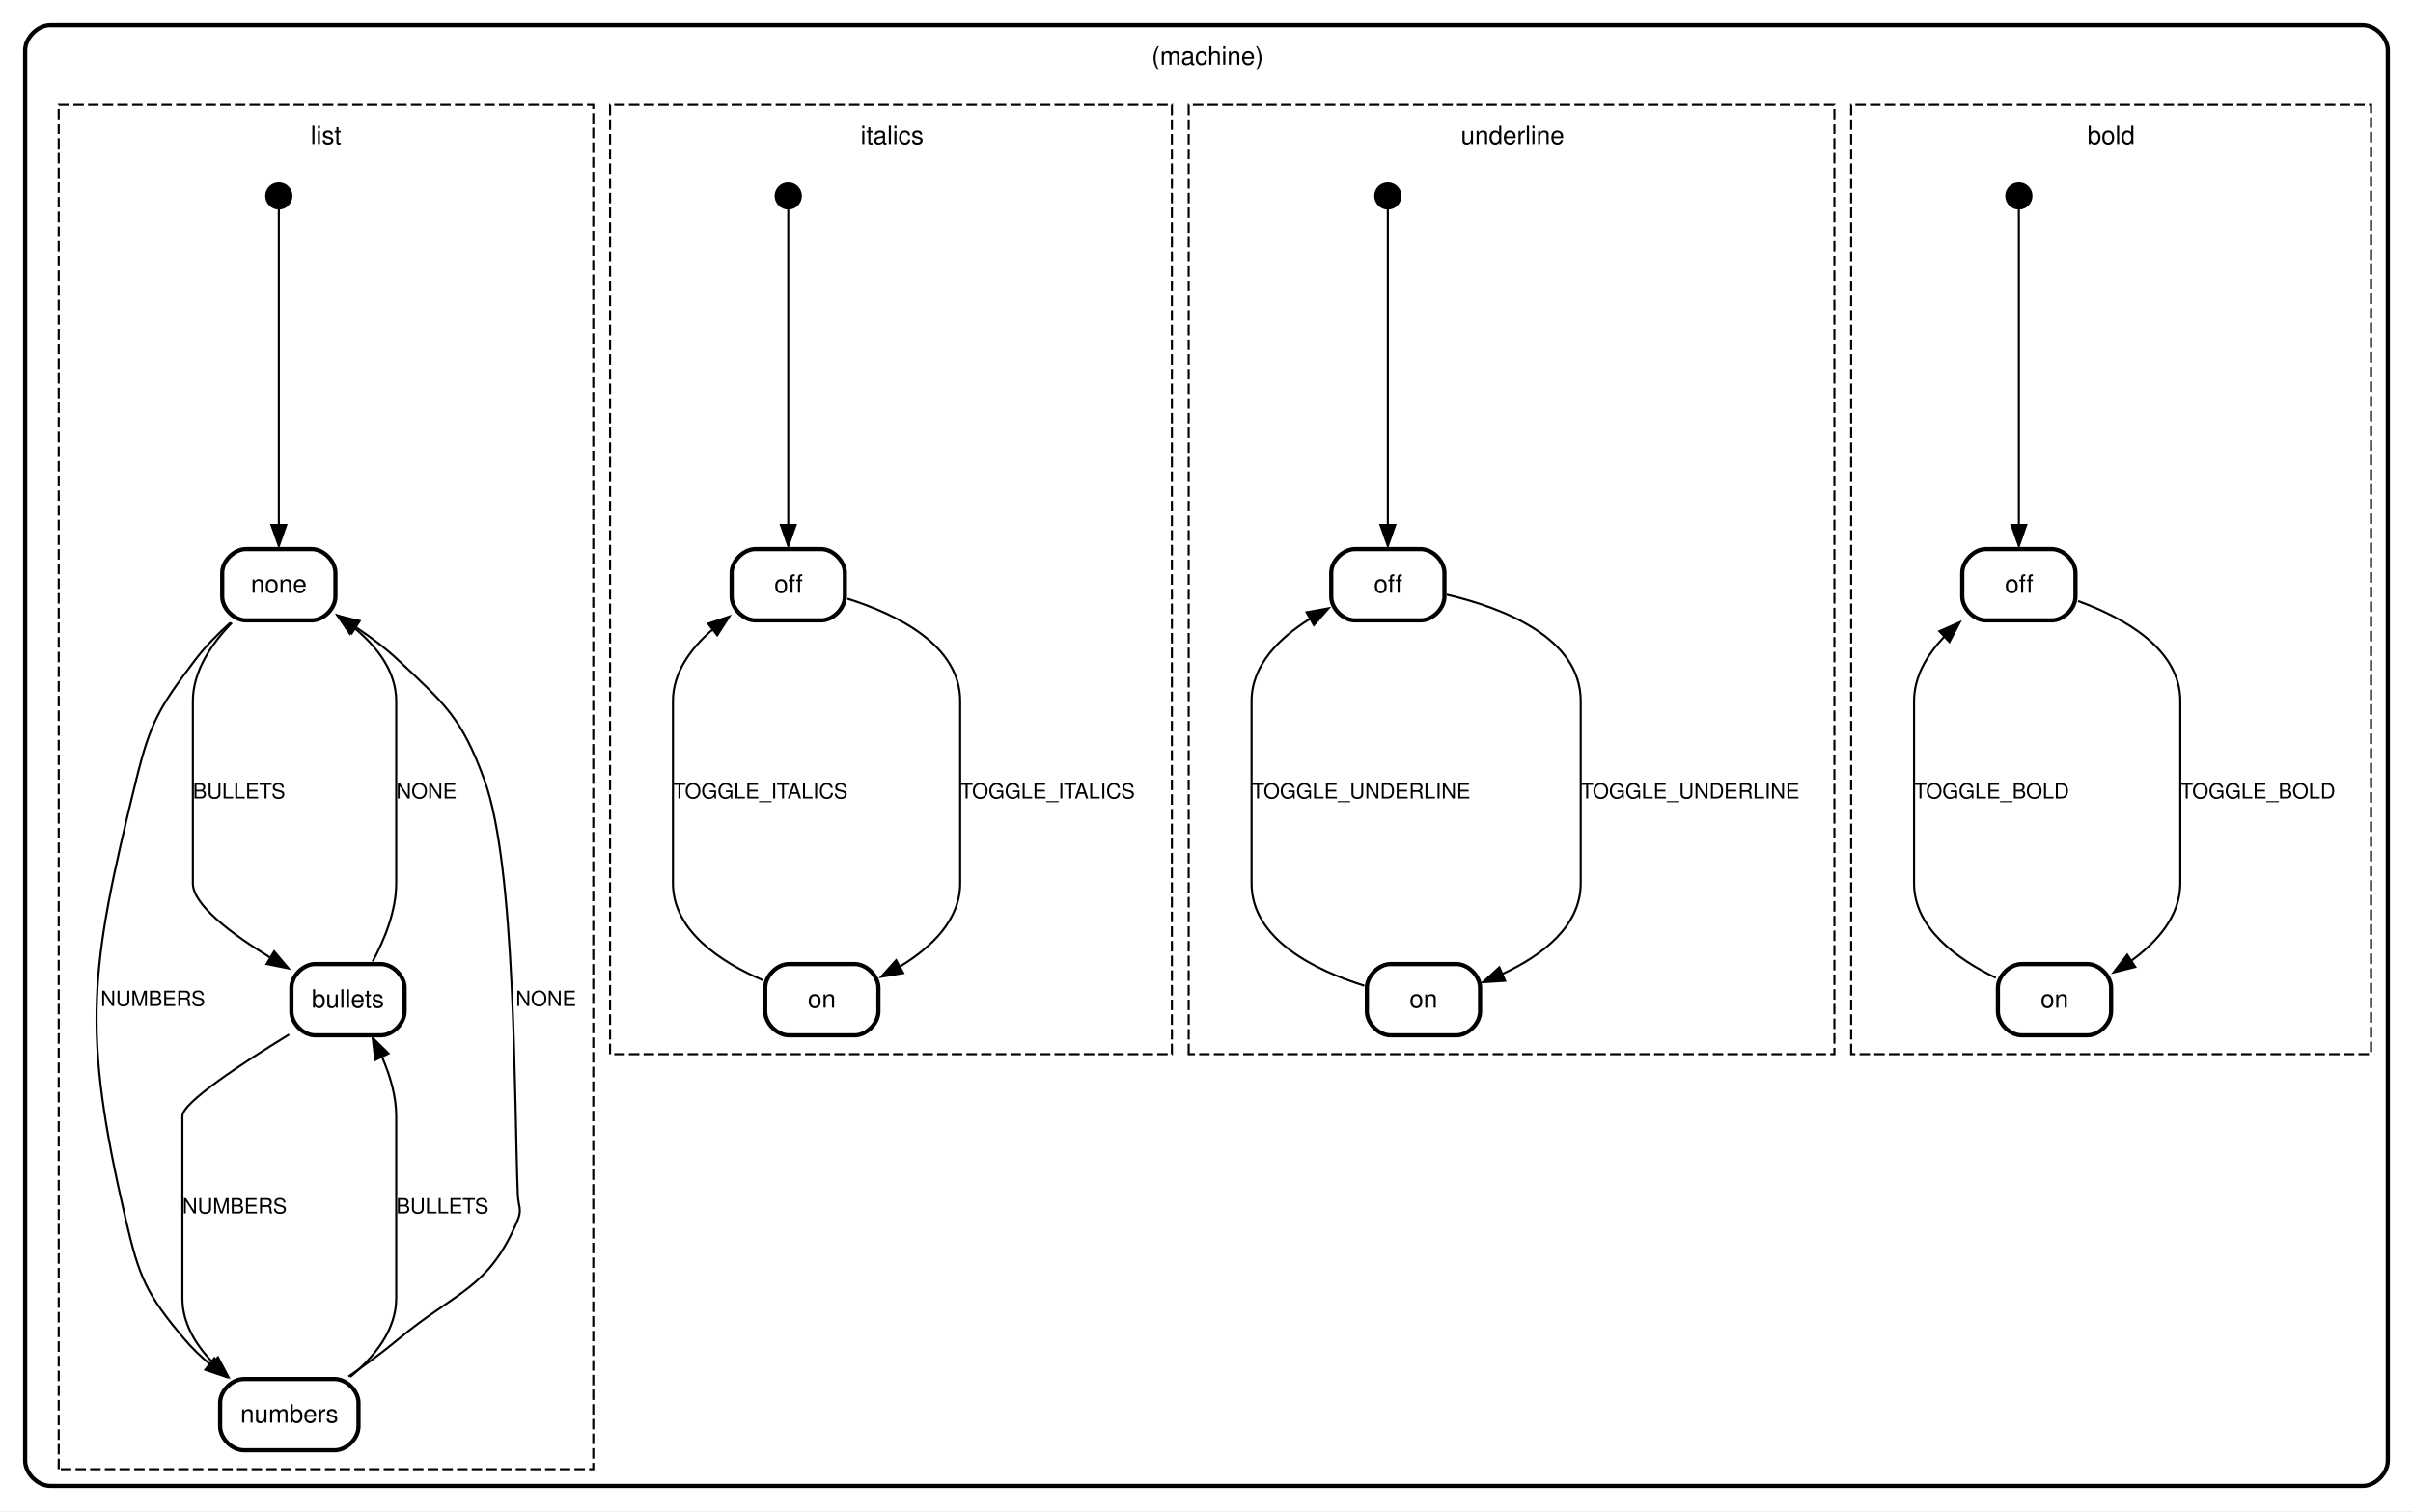
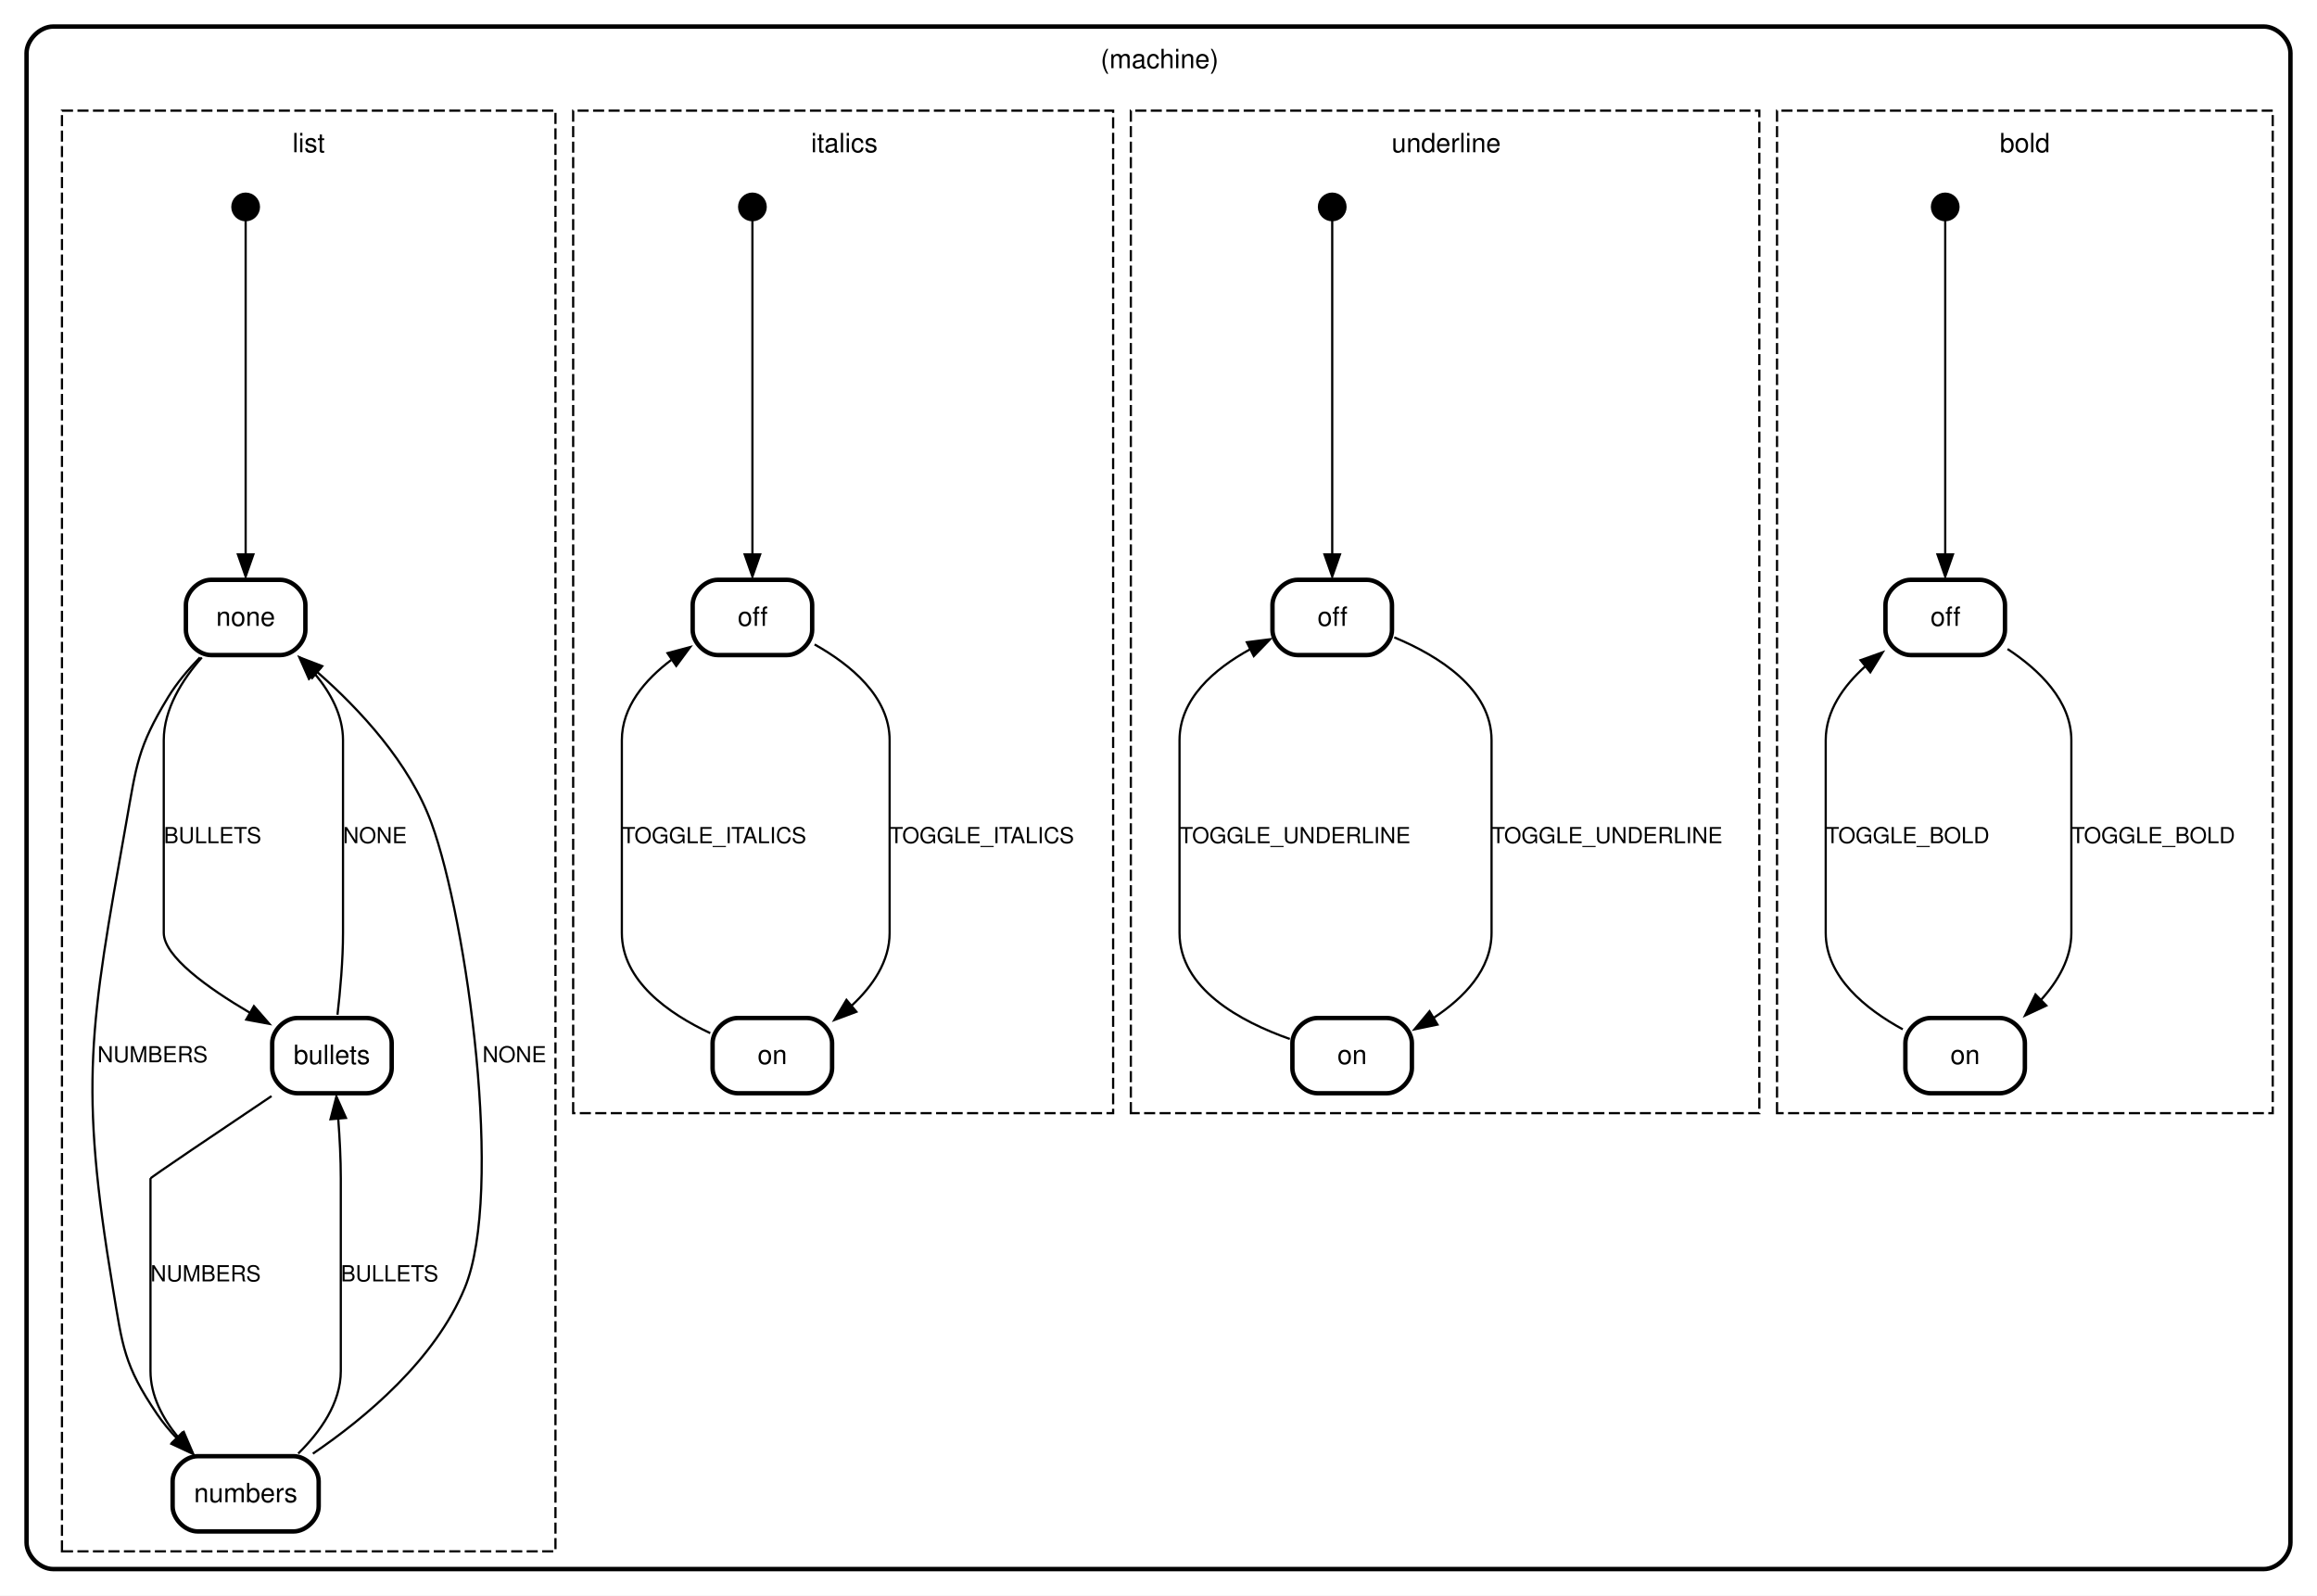
- <svg xmlns="http://www.w3.org/2000/svg" width="1151pt" height="721pt" viewBox="0.00 0.00 1151.00 721.00">
+ <svg xmlns="http://www.w3.org/2000/svg" width="1047pt" height="721pt" viewBox="0.00 0.00 1047.00 721.00">
  <g id="graph0" class="graph" transform="scale(1 1) rotate(0) translate(4 717)">
-     <polygon fill="#ffffff" stroke="transparent" points="-4,4 -4,-717 1147,-717 1147,4 -4,4" />
+     <polygon fill="#ffffff" stroke="transparent" points="-4,4 -4,-717 1043,-717 1043,4 -4,4" />
    <g id="clust1" class="cluster">
-       <path fill="none" stroke="#000000" stroke-width="2" d="M20,-8C20,-8 1123,-8 1123,-8 1129,-8 1135,-14 1135,-20 1135,-20 1135,-693 1135,-693 1135,-699 1129,-705 1123,-705 1123,-705 20,-705 20,-705 14,-705 8,-699 8,-693 8,-693 8,-20 8,-20 8,-14 14,-8 20,-8" />
-       <text text-anchor="start" x="545.335" y="-686.2" font-family="Helvetica,sans-Serif" font-size="12.00" fill="#000000">(machine)</text>
+       <path fill="none" stroke="#000000" stroke-width="2" d="M20,-8C20,-8 1019,-8 1019,-8 1025,-8 1031,-14 1031,-20 1031,-20 1031,-693 1031,-693 1031,-699 1025,-705 1019,-705 1019,-705 20,-705 20,-705 14,-705 8,-699 8,-693 8,-693 8,-20 8,-20 8,-14 14,-8 20,-8" />
+       <text text-anchor="start" x="493.335" y="-686.2" font-family="Helvetica,sans-Serif" font-size="12.00" fill="#000000">(machine)</text>
    </g>
    <g id="clust2" class="cluster">
-       <polygon fill="none" stroke="#000000" stroke-dasharray="5,2" points="879,-214 879,-667 1127,-667 1127,-214 879,-214" />
-       <text text-anchor="start" x="991.662" y="-648.2" font-family="Helvetica,sans-Serif" font-size="12.00" fill="#000000">bold</text>
+       <polygon fill="none" stroke="#000000" stroke-dasharray="5,2" points="799,-214 799,-667 1023,-667 1023,-214 799,-214" />
+       <text text-anchor="start" x="899.662" y="-648.2" font-family="Helvetica,sans-Serif" font-size="12.00" fill="#000000">bold</text>
    </g>
    <g id="clust3" class="cluster">
-       <polygon fill="none" stroke="#000000" stroke-dasharray="5,2" points="563,-214 563,-667 871,-667 871,-214 563,-214" />
-       <text text-anchor="start" x="692.827" y="-648.2" font-family="Helvetica,sans-Serif" font-size="12.00" fill="#000000">underline</text>
+       <polygon fill="none" stroke="#000000" stroke-dasharray="5,2" points="507,-214 507,-667 791,-667 791,-214 507,-214" />
+       <text text-anchor="start" x="624.827" y="-648.2" font-family="Helvetica,sans-Serif" font-size="12.00" fill="#000000">underline</text>
    </g>
    <g id="clust4" class="cluster">
-       <polygon fill="none" stroke="#000000" stroke-dasharray="5,2" points="287,-214 287,-667 555,-667 555,-214 287,-214" />
-       <text text-anchor="start" x="406.503" y="-648.2" font-family="Helvetica,sans-Serif" font-size="12.00" fill="#000000">italics</text>
+       <polygon fill="none" stroke="#000000" stroke-dasharray="5,2" points="255,-214 255,-667 499,-667 499,-214 255,-214" />
+       <text text-anchor="start" x="362.503" y="-648.2" font-family="Helvetica,sans-Serif" font-size="12.00" fill="#000000">italics</text>
    </g>
    <g id="clust5" class="cluster">
-       <polygon fill="none" stroke="#000000" stroke-dasharray="5,2" points="24,-16 24,-667 279,-667 279,-16 24,-16" />
-       <text text-anchor="start" x="144.17" y="-648.2" font-family="Helvetica,sans-Serif" font-size="12.00" fill="#000000">list</text>
+       <polygon fill="none" stroke="#000000" stroke-dasharray="5,2" points="24,-16 24,-667 247,-667 247,-16 24,-16" />
+       <text text-anchor="start" x="128.17" y="-648.2" font-family="Helvetica,sans-Serif" font-size="12.00" fill="#000000">list</text>
    </g>
    <g id="node3" class="node">
-       <ellipse fill="#000000" stroke="#000000" stroke-width="2" cx="959" cy="-623.5" rx="5.5" ry="5.5" />
+       <ellipse fill="#000000" stroke="#000000" stroke-width="2" cx="875" cy="-623.5" rx="5.5" ry="5.5" />
    </g>
    <g id="node5" class="node">
-       <polygon fill="#ffffff" stroke="transparent" stroke-width="2" points="987,-456 931,-456 931,-420 987,-420 987,-456" />
-       <text text-anchor="start" x="952.33" y="-434.2" font-family="Helvetica,sans-Serif" font-size="12.00" fill="#000000">off</text>
-       <path fill="none" stroke="#000000" stroke-width="2" d="M943.333,-421C943.333,-421 974.667,-421 974.667,-421 980.333,-421 986,-426.667 986,-432.333 986,-432.333 986,-443.667 986,-443.667 986,-449.333 980.333,-455 974.667,-455 974.667,-455 943.333,-455 943.333,-455 937.667,-455 932,-449.333 932,-443.667 932,-443.667 932,-432.333 932,-432.333 932,-426.667 937.667,-421 943.333,-421" />
+       <polygon fill="#ffffff" stroke="transparent" stroke-width="2" points="903,-456 847,-456 847,-420 903,-420 903,-456" />
+       <text text-anchor="start" x="868.33" y="-434.2" font-family="Helvetica,sans-Serif" font-size="12.00" fill="#000000">off</text>
+       <path fill="none" stroke="#000000" stroke-width="2" d="M859.333,-421C859.333,-421 890.667,-421 890.667,-421 896.333,-421 902,-426.667 902,-432.333 902,-432.333 902,-443.667 902,-443.667 902,-449.333 896.333,-455 890.667,-455 890.667,-455 859.333,-455 859.333,-455 853.667,-455 848,-449.333 848,-443.667 848,-443.667 848,-432.333 848,-432.333 848,-426.667 853.667,-421 859.333,-421" />
    </g>
    <g id="edge1" class="edge">
-       <path fill="none" stroke="#000000" d="M959,-617.934C959,-609.737 959,-593.938 959,-580.5 959,-580.5 959,-580.5 959,-493.5 959,-484.732 959,-475.184 959,-466.52" />
-       <polygon fill="#000000" stroke="#000000" points="962.5,-466.5 959,-456.5 955.5,-466.5 962.5,-466.5" />
-       <text text-anchor="middle" x="960.389" y="-534" font-family="Helvetica,sans-Serif" font-size="10.00" fill="#000000"> </text>
+       <path fill="none" stroke="#000000" d="M875,-617.934C875,-609.737 875,-593.938 875,-580.5 875,-580.5 875,-580.5 875,-493.5 875,-484.732 875,-475.184 875,-466.52" />
+       <polygon fill="#000000" stroke="#000000" points="878.5,-466.5 875,-456.5 871.5,-466.5 878.5,-466.5" />
+       <text text-anchor="middle" x="876.389" y="-534" font-family="Helvetica,sans-Serif" font-size="10.00" fill="#000000"> </text>
    </g>
    <g id="node4" class="node">
-       <polygon fill="#ffffff" stroke="transparent" stroke-width="2" points="1004,-258 948,-258 948,-222 1004,-222 1004,-258" />
-       <text text-anchor="start" x="969.329" y="-236.2" font-family="Helvetica,sans-Serif" font-size="12.00" fill="#000000">on</text>
-       <path fill="none" stroke="#000000" stroke-width="2" d="M960.333,-223C960.333,-223 991.667,-223 991.667,-223 997.333,-223 1003,-228.667 1003,-234.333 1003,-234.333 1003,-245.667 1003,-245.667 1003,-251.333 997.333,-257 991.667,-257 991.667,-257 960.333,-257 960.333,-257 954.667,-257 949,-251.333 949,-245.667 949,-245.667 949,-234.333 949,-234.333 949,-228.667 954.667,-223 960.333,-223" />
+       <polygon fill="#ffffff" stroke="transparent" stroke-width="2" points="912,-258 856,-258 856,-222 912,-222 912,-258" />
+       <text text-anchor="start" x="877.329" y="-236.2" font-family="Helvetica,sans-Serif" font-size="12.00" fill="#000000">on</text>
+       <path fill="none" stroke="#000000" stroke-width="2" d="M868.333,-223C868.333,-223 899.667,-223 899.667,-223 905.333,-223 911,-228.667 911,-234.333 911,-234.333 911,-245.667 911,-245.667 911,-251.333 905.333,-257 899.667,-257 899.667,-257 868.333,-257 868.333,-257 862.667,-257 857,-251.333 857,-245.667 857,-245.667 857,-234.333 857,-234.333 857,-228.667 862.667,-223 868.333,-223" />
    </g>
    <g id="edge2" class="edge">
-       <path fill="none" stroke="#000000" d="M947.974,-250.456C929.614,-259.322 909,-274.052 909,-295.5 909,-382.5 909,-382.5 909,-382.5 909,-394.236 915.248,-404.61 923.326,-413.118" />
-       <polygon fill="#000000" stroke="#000000" points="921.093,-415.822 930.785,-420.102 925.878,-410.712 921.093,-415.822" />
-       <text text-anchor="start" x="909" y="-336" font-family="Helvetica,sans-Serif" font-size="10.00" fill="#000000">TOGGLE_BOLD   </text>
+       <path fill="none" stroke="#000000" d="M855.817,-251.883C839.043,-261.04 821,-275.53 821,-295.5 821,-382.5 821,-382.5 821,-382.5 821,-395.784 829.045,-407.082 838.925,-415.948" />
+       <polygon fill="#000000" stroke="#000000" points="836.754,-418.693 846.735,-422.246 841.148,-413.244 836.754,-418.693" />
+       <text text-anchor="start" x="821" y="-336" font-family="Helvetica,sans-Serif" font-size="10.00" fill="#000000">TOGGLE_BOLD   </text>
    </g>
    <g id="edge3" class="edge">
-       <path fill="none" stroke="#000000" d="M987.235,-430.207C1009.211,-422.221 1036,-407.383 1036,-382.5 1036,-382.5 1036,-382.5 1036,-295.5 1036,-280.019 1025.102,-267.653 1012.596,-258.558" />
-       <polygon fill="#000000" stroke="#000000" points="1014.519,-255.634 1004.243,-253.055 1010.668,-261.479 1014.519,-255.634" />
-       <text text-anchor="start" x="1036" y="-336" font-family="Helvetica,sans-Serif" font-size="10.00" fill="#000000">TOGGLE_BOLD   </text>
+       <path fill="none" stroke="#000000" d="M903.166,-423.73C917.527,-414.271 932,-400.317 932,-382.5 932,-382.5 932,-382.5 932,-295.5 932,-283.972 926.002,-273.659 918.247,-265.143" />
+       <polygon fill="#000000" stroke="#000000" points="920.682,-262.628 911.086,-258.136 915.786,-267.631 920.682,-262.628" />
+       <text text-anchor="start" x="932" y="-336" font-family="Helvetica,sans-Serif" font-size="10.00" fill="#000000">TOGGLE_BOLD   </text>
    </g>
    <g id="node7" class="node">
-       <ellipse fill="#000000" stroke="#000000" stroke-width="2" cx="658" cy="-623.5" rx="5.5" ry="5.5" />
+       <ellipse fill="#000000" stroke="#000000" stroke-width="2" cx="598" cy="-623.5" rx="5.5" ry="5.5" />
    </g>
    <g id="node9" class="node">
-       <polygon fill="#ffffff" stroke="transparent" stroke-width="2" points="686,-456 630,-456 630,-420 686,-420 686,-456" />
-       <text text-anchor="start" x="651.33" y="-434.2" font-family="Helvetica,sans-Serif" font-size="12.00" fill="#000000">off</text>
-       <path fill="none" stroke="#000000" stroke-width="2" d="M642.333,-421C642.333,-421 673.667,-421 673.667,-421 679.333,-421 685,-426.667 685,-432.333 685,-432.333 685,-443.667 685,-443.667 685,-449.333 679.333,-455 673.667,-455 673.667,-455 642.333,-455 642.333,-455 636.667,-455 631,-449.333 631,-443.667 631,-443.667 631,-432.333 631,-432.333 631,-426.667 636.667,-421 642.333,-421" />
+       <polygon fill="#ffffff" stroke="transparent" stroke-width="2" points="626,-456 570,-456 570,-420 626,-420 626,-456" />
+       <text text-anchor="start" x="591.33" y="-434.2" font-family="Helvetica,sans-Serif" font-size="12.00" fill="#000000">off</text>
+       <path fill="none" stroke="#000000" stroke-width="2" d="M582.333,-421C582.333,-421 613.667,-421 613.667,-421 619.333,-421 625,-426.667 625,-432.333 625,-432.333 625,-443.667 625,-443.667 625,-449.333 619.333,-455 613.667,-455 613.667,-455 582.333,-455 582.333,-455 576.667,-455 571,-449.333 571,-443.667 571,-443.667 571,-432.333 571,-432.333 571,-426.667 576.667,-421 582.333,-421" />
    </g>
    <g id="edge4" class="edge">
-       <path fill="none" stroke="#000000" d="M658,-617.934C658,-609.737 658,-593.938 658,-580.5 658,-580.5 658,-580.5 658,-493.5 658,-484.732 658,-475.184 658,-466.52" />
-       <polygon fill="#000000" stroke="#000000" points="661.5,-466.5 658,-456.5 654.5,-466.5 661.5,-466.5" />
-       <text text-anchor="middle" x="659.389" y="-534" font-family="Helvetica,sans-Serif" font-size="10.00" fill="#000000"> </text>
+       <path fill="none" stroke="#000000" d="M598,-617.934C598,-609.737 598,-593.938 598,-580.5 598,-580.5 598,-580.5 598,-493.5 598,-484.732 598,-475.184 598,-466.52" />
+       <polygon fill="#000000" stroke="#000000" points="601.5,-466.5 598,-456.5 594.5,-466.5 601.5,-466.5" />
+       <text text-anchor="middle" x="599.389" y="-534" font-family="Helvetica,sans-Serif" font-size="10.00" fill="#000000"> </text>
    </g>
    <g id="node8" class="node">
-       <polygon fill="#ffffff" stroke="transparent" stroke-width="2" points="703,-258 647,-258 647,-222 703,-222 703,-258" />
-       <text text-anchor="start" x="668.329" y="-236.2" font-family="Helvetica,sans-Serif" font-size="12.00" fill="#000000">on</text>
-       <path fill="none" stroke="#000000" stroke-width="2" d="M659.333,-223C659.333,-223 690.667,-223 690.667,-223 696.333,-223 702,-228.667 702,-234.333 702,-234.333 702,-245.667 702,-245.667 702,-251.333 696.333,-257 690.667,-257 690.667,-257 659.333,-257 659.333,-257 653.667,-257 648,-251.333 648,-245.667 648,-245.667 648,-234.333 648,-234.333 648,-228.667 653.667,-223 659.333,-223" />
+       <polygon fill="#ffffff" stroke="transparent" stroke-width="2" points="635,-258 579,-258 579,-222 635,-222 635,-258" />
+       <text text-anchor="start" x="600.329" y="-236.2" font-family="Helvetica,sans-Serif" font-size="12.00" fill="#000000">on</text>
+       <path fill="none" stroke="#000000" stroke-width="2" d="M591.333,-223C591.333,-223 622.667,-223 622.667,-223 628.333,-223 634,-228.667 634,-234.333 634,-234.333 634,-245.667 634,-245.667 634,-251.333 628.333,-257 622.667,-257 622.667,-257 591.333,-257 591.333,-257 585.667,-257 580,-251.333 580,-245.667 580,-245.667 580,-234.333 580,-234.333 580,-228.667 585.667,-223 591.333,-223" />
    </g>
    <g id="edge5" class="edge">
-       <path fill="none" stroke="#000000" d="M646.78,-246.658C623.061,-254.13 593,-268.855 593,-295.5 593,-382.5 593,-382.5 593,-382.5 593,-399.581 606.142,-412.522 620.607,-421.593" />
-       <polygon fill="#000000" stroke="#000000" points="619.255,-424.85 629.679,-426.743 622.711,-418.762 619.255,-424.85" />
-       <text text-anchor="start" x="593" y="-336" font-family="Helvetica,sans-Serif" font-size="10.00" fill="#000000">TOGGLE_UNDERLINE   </text>
+       <path fill="none" stroke="#000000" d="M578.84,-247.529C556.498,-255.409 529,-270.238 529,-295.5 529,-382.5 529,-382.5 529,-382.5 529,-401.179 544.543,-414.629 560.874,-423.606" />
+       <polygon fill="#000000" stroke="#000000" points="559.426,-426.795 569.935,-428.138 562.557,-420.534 559.426,-426.795" />
+       <text text-anchor="start" x="529" y="-336" font-family="Helvetica,sans-Serif" font-size="10.00" fill="#000000">TOGGLE_UNDERLINE   </text>
    </g>
    <g id="edge6" class="edge">
-       <path fill="none" stroke="#000000" d="M686.103,-433.269C713.158,-426.917 750,-412.719 750,-382.5 750,-382.5 750,-382.5 750,-295.5 750,-274.853 731.407,-261.007 712.735,-252.309" />
-       <polygon fill="#000000" stroke="#000000" points="713.927,-249.013 703.354,-248.333 711.196,-255.458 713.927,-249.013" />
-       <text text-anchor="start" x="750" y="-336" font-family="Helvetica,sans-Serif" font-size="10.00" fill="#000000">TOGGLE_UNDERLINE   </text>
+       <path fill="none" stroke="#000000" d="M626.043,-429.001C646.26,-420.557 670,-405.7 670,-382.5 670,-382.5 670,-382.5 670,-295.5 670,-278.963 657.626,-266.183 643.847,-257.078" />
+       <polygon fill="#000000" stroke="#000000" points="645.559,-254.024 635.183,-251.883 641.96,-260.027 645.559,-254.024" />
+       <text text-anchor="start" x="670" y="-336" font-family="Helvetica,sans-Serif" font-size="10.00" fill="#000000">TOGGLE_UNDERLINE   </text>
    </g>
    <g id="node11" class="node">
-       <ellipse fill="#000000" stroke="#000000" stroke-width="2" cx="372" cy="-623.5" rx="5.5" ry="5.5" />
+       <ellipse fill="#000000" stroke="#000000" stroke-width="2" cx="336" cy="-623.5" rx="5.5" ry="5.5" />
    </g>
    <g id="node13" class="node">
-       <polygon fill="#ffffff" stroke="transparent" stroke-width="2" points="400,-456 344,-456 344,-420 400,-420 400,-456" />
-       <text text-anchor="start" x="365.33" y="-434.2" font-family="Helvetica,sans-Serif" font-size="12.00" fill="#000000">off</text>
-       <path fill="none" stroke="#000000" stroke-width="2" d="M356.333,-421C356.333,-421 387.667,-421 387.667,-421 393.333,-421 399,-426.667 399,-432.333 399,-432.333 399,-443.667 399,-443.667 399,-449.333 393.333,-455 387.667,-455 387.667,-455 356.333,-455 356.333,-455 350.667,-455 345,-449.333 345,-443.667 345,-443.667 345,-432.333 345,-432.333 345,-426.667 350.667,-421 356.333,-421" />
+       <polygon fill="#ffffff" stroke="transparent" stroke-width="2" points="364,-456 308,-456 308,-420 364,-420 364,-456" />
+       <text text-anchor="start" x="329.33" y="-434.2" font-family="Helvetica,sans-Serif" font-size="12.00" fill="#000000">off</text>
+       <path fill="none" stroke="#000000" stroke-width="2" d="M320.333,-421C320.333,-421 351.667,-421 351.667,-421 357.333,-421 363,-426.667 363,-432.333 363,-432.333 363,-443.667 363,-443.667 363,-449.333 357.333,-455 351.667,-455 351.667,-455 320.333,-455 320.333,-455 314.667,-455 309,-449.333 309,-443.667 309,-443.667 309,-432.333 309,-432.333 309,-426.667 314.667,-421 320.333,-421" />
    </g>
    <g id="edge7" class="edge">
-       <path fill="none" stroke="#000000" d="M372,-617.934C372,-609.737 372,-593.938 372,-580.5 372,-580.5 372,-580.5 372,-493.5 372,-484.732 372,-475.184 372,-466.52" />
-       <polygon fill="#000000" stroke="#000000" points="375.5,-466.5 372,-456.5 368.5,-466.5 375.5,-466.5" />
-       <text text-anchor="middle" x="373.389" y="-534" font-family="Helvetica,sans-Serif" font-size="10.00" fill="#000000"> </text>
+       <path fill="none" stroke="#000000" d="M336,-617.934C336,-609.737 336,-593.938 336,-580.5 336,-580.5 336,-580.5 336,-493.5 336,-484.732 336,-475.184 336,-466.52" />
+       <polygon fill="#000000" stroke="#000000" points="339.5,-466.5 336,-456.5 332.5,-466.5 339.5,-466.5" />
+       <text text-anchor="middle" x="337.389" y="-534" font-family="Helvetica,sans-Serif" font-size="10.00" fill="#000000"> </text>
    </g>
    <g id="node12" class="node">
-       <polygon fill="#ffffff" stroke="transparent" stroke-width="2" points="416,-258 360,-258 360,-222 416,-222 416,-258" />
-       <text text-anchor="start" x="381.329" y="-236.2" font-family="Helvetica,sans-Serif" font-size="12.00" fill="#000000">on</text>
-       <path fill="none" stroke="#000000" stroke-width="2" d="M372.333,-223C372.333,-223 403.667,-223 403.667,-223 409.333,-223 415,-228.667 415,-234.333 415,-234.333 415,-245.667 415,-245.667 415,-251.333 409.333,-257 403.667,-257 403.667,-257 372.333,-257 372.333,-257 366.667,-257 361,-251.333 361,-245.667 361,-245.667 361,-234.333 361,-234.333 361,-228.667 366.667,-223 372.333,-223" />
+       <polygon fill="#ffffff" stroke="transparent" stroke-width="2" points="373,-258 317,-258 317,-222 373,-222 373,-258" />
+       <text text-anchor="start" x="338.329" y="-236.2" font-family="Helvetica,sans-Serif" font-size="12.00" fill="#000000">on</text>
+       <path fill="none" stroke="#000000" stroke-width="2" d="M329.333,-223C329.333,-223 360.667,-223 360.667,-223 366.333,-223 372,-228.667 372,-234.333 372,-234.333 372,-245.667 372,-245.667 372,-251.333 366.333,-257 360.667,-257 360.667,-257 329.333,-257 329.333,-257 323.667,-257 318,-251.333 318,-245.667 318,-245.667 318,-234.333 318,-234.333 318,-228.667 323.667,-223 329.333,-223" />
    </g>
    <g id="edge8" class="edge">
-       <path fill="none" stroke="#000000" d="M359.939,-249.283C340.093,-257.818 317,-272.658 317,-295.5 317,-382.5 317,-382.5 317,-382.5 317,-396.12 325.461,-407.594 335.745,-416.51" />
-       <polygon fill="#000000" stroke="#000000" points="333.814,-419.442 343.856,-422.823 338.114,-413.918 333.814,-419.442" />
-       <text text-anchor="start" x="317" y="-336" font-family="Helvetica,sans-Serif" font-size="10.00" fill="#000000">TOGGLE_ITALICS   </text>
+       <path fill="none" stroke="#000000" d="M316.949,-250.157C298.218,-258.945 277,-273.709 277,-295.5 277,-382.5 277,-382.5 277,-382.5 277,-397.582 287.355,-409.768 299.389,-418.838" />
+       <polygon fill="#000000" stroke="#000000" points="297.646,-421.885 307.882,-424.616 301.583,-416.097 297.646,-421.885" />
+       <text text-anchor="start" x="277" y="-336" font-family="Helvetica,sans-Serif" font-size="10.00" fill="#000000">TOGGLE_ITALICS   </text>
    </g>
    <g id="edge9" class="edge">
-       <path fill="none" stroke="#000000" d="M400.22,-431.342C423.939,-423.87 454,-409.145 454,-382.5 454,-382.5 454,-382.5 454,-295.5 454,-277.979 440.207,-264.879 425.231,-255.819" />
-       <polygon fill="#000000" stroke="#000000" points="426.822,-252.699 416.373,-250.949 423.45,-258.834 426.822,-252.699" />
-       <text text-anchor="start" x="454" y="-336" font-family="Helvetica,sans-Serif" font-size="10.00" fill="#000000">TOGGLE_ITALICS   </text>
+       <path fill="none" stroke="#000000" d="M364.098,-425.799C380.502,-416.583 398,-402.147 398,-382.5 398,-382.5 398,-382.5 398,-295.5 398,-282.569 390.382,-271.466 380.923,-262.663" />
+       <polygon fill="#000000" stroke="#000000" points="382.975,-259.818 373.052,-256.106 378.495,-265.196 382.975,-259.818" />
+       <text text-anchor="start" x="398" y="-336" font-family="Helvetica,sans-Serif" font-size="10.00" fill="#000000">TOGGLE_ITALICS   </text>
    </g>
    <g id="node15" class="node">
-       <ellipse fill="#000000" stroke="#000000" stroke-width="2" cx="129" cy="-623.5" rx="5.5" ry="5.5" />
+       <ellipse fill="#000000" stroke="#000000" stroke-width="2" cx="107" cy="-623.5" rx="5.5" ry="5.5" />
    </g>
    <g id="node16" class="node">
-       <polygon fill="#ffffff" stroke="transparent" stroke-width="2" points="157,-456 101,-456 101,-420 157,-420 157,-456" />
-       <text text-anchor="start" x="115.658" y="-434.2" font-family="Helvetica,sans-Serif" font-size="12.00" fill="#000000">none</text>
-       <path fill="none" stroke="#000000" stroke-width="2" d="M113.333,-421C113.333,-421 144.667,-421 144.667,-421 150.333,-421 156,-426.667 156,-432.333 156,-432.333 156,-443.667 156,-443.667 156,-449.333 150.333,-455 144.667,-455 144.667,-455 113.333,-455 113.333,-455 107.667,-455 102,-449.333 102,-443.667 102,-443.667 102,-432.333 102,-432.333 102,-426.667 107.667,-421 113.333,-421" />
+       <polygon fill="#ffffff" stroke="transparent" stroke-width="2" points="135,-456 79,-456 79,-420 135,-420 135,-456" />
+       <text text-anchor="start" x="93.658" y="-434.2" font-family="Helvetica,sans-Serif" font-size="12.00" fill="#000000">none</text>
+       <path fill="none" stroke="#000000" stroke-width="2" d="M91.333,-421C91.333,-421 122.667,-421 122.667,-421 128.333,-421 134,-426.667 134,-432.333 134,-432.333 134,-443.667 134,-443.667 134,-449.333 128.333,-455 122.667,-455 122.667,-455 91.333,-455 91.333,-455 85.667,-455 80,-449.333 80,-443.667 80,-443.667 80,-432.333 80,-432.333 80,-426.667 85.667,-421 91.333,-421" />
    </g>
    <g id="edge10" class="edge">
-       <path fill="none" stroke="#000000" d="M129,-617.934C129,-609.737 129,-593.938 129,-580.5 129,-580.5 129,-580.5 129,-493.5 129,-484.732 129,-475.184 129,-466.52" />
-       <polygon fill="#000000" stroke="#000000" points="132.5,-466.5 129,-456.5 125.5,-466.5 132.5,-466.5" />
-       <text text-anchor="middle" x="130.389" y="-534" font-family="Helvetica,sans-Serif" font-size="10.00" fill="#000000"> </text>
+       <path fill="none" stroke="#000000" d="M107,-617.934C107,-609.737 107,-593.938 107,-580.5 107,-580.5 107,-580.5 107,-493.5 107,-484.732 107,-475.184 107,-466.52" />
+       <polygon fill="#000000" stroke="#000000" points="110.5,-466.5 107,-456.5 103.5,-466.5 110.5,-466.5" />
+       <text text-anchor="middle" x="108.389" y="-534" font-family="Helvetica,sans-Serif" font-size="10.00" fill="#000000"> </text>
    </g>
    <g id="node17" class="node">
-       <polygon fill="#ffffff" stroke="transparent" stroke-width="2" points="190,-258 134,-258 134,-222 190,-222 190,-258" />
-       <text text-anchor="start" x="144.664" y="-236.2" font-family="Helvetica,sans-Serif" font-size="12.00" fill="#000000">bullets</text>
-       <path fill="none" stroke="#000000" stroke-width="2" d="M146.333,-223C146.333,-223 177.667,-223 177.667,-223 183.333,-223 189,-228.667 189,-234.333 189,-234.333 189,-245.667 189,-245.667 189,-251.333 183.333,-257 177.667,-257 177.667,-257 146.333,-257 146.333,-257 140.667,-257 135,-251.333 135,-245.667 135,-245.667 135,-234.333 135,-234.333 135,-228.667 140.667,-223 146.333,-223" />
+       <polygon fill="#ffffff" stroke="transparent" stroke-width="2" points="174,-258 118,-258 118,-222 174,-222 174,-258" />
+       <text text-anchor="start" x="128.664" y="-236.2" font-family="Helvetica,sans-Serif" font-size="12.00" fill="#000000">bullets</text>
+       <path fill="none" stroke="#000000" stroke-width="2" d="M130.333,-223C130.333,-223 161.667,-223 161.667,-223 167.333,-223 173,-228.667 173,-234.333 173,-234.333 173,-245.667 173,-245.667 173,-251.333 167.333,-257 161.667,-257 161.667,-257 130.333,-257 130.333,-257 124.667,-257 119,-251.333 119,-245.667 119,-245.667 119,-234.333 119,-234.333 119,-228.667 124.667,-223 130.333,-223" />
    </g>
    <g id="edge11" class="edge">
-       <path fill="none" stroke="#000000" d="M106.581,-419.823C97.009,-409.969 88,-396.875 88,-382.5 88,-382.5 88,-382.5 88,-295.5 88,-285.241 106.432,-271.398 124.898,-260.104" />
-       <polygon fill="#000000" stroke="#000000" points="126.778,-263.059 133.601,-254.954 123.213,-257.034 126.778,-263.059" />
-       <text text-anchor="start" x="88" y="-336" font-family="Helvetica,sans-Serif" font-size="10.00" fill="#000000">BULLETS   </text>
+       <path fill="none" stroke="#000000" d="M87.2,-419.913C78.403,-409.895 70,-396.628 70,-382.5 70,-382.5 70,-382.5 70,-295.5 70,-284.874 89.622,-270.717 108.925,-259.361" />
+       <polygon fill="#000000" stroke="#000000" points="110.743,-262.354 117.7,-254.364 107.279,-256.271 110.743,-262.354" />
+       <text text-anchor="start" x="70" y="-336" font-family="Helvetica,sans-Serif" font-size="10.00" fill="#000000">BULLETS   </text>
    </g>
    <g id="node18" class="node">
-       <polygon fill="#ffffff" stroke="transparent" stroke-width="2" points="168,-60 100,-60 100,-24 168,-24 168,-60" />
-       <text text-anchor="start" x="110.664" y="-38.2" font-family="Helvetica,sans-Serif" font-size="12.00" fill="#000000">numbers</text>
-       <path fill="none" stroke="#000000" stroke-width="2" d="M112.333,-25C112.333,-25 155.667,-25 155.667,-25 161.333,-25 167,-30.667 167,-36.333 167,-36.333 167,-47.667 167,-47.667 167,-53.333 161.333,-59 155.667,-59 155.667,-59 112.333,-59 112.333,-59 106.667,-59 101,-53.333 101,-47.667 101,-47.667 101,-36.333 101,-36.333 101,-30.667 106.667,-25 112.333,-25" />
+       <polygon fill="#ffffff" stroke="transparent" stroke-width="2" points="141,-60 73,-60 73,-24 141,-24 141,-60" />
+       <text text-anchor="start" x="83.664" y="-38.2" font-family="Helvetica,sans-Serif" font-size="12.00" fill="#000000">numbers</text>
+       <path fill="none" stroke="#000000" stroke-width="2" d="M85.333,-25C85.333,-25 128.667,-25 128.667,-25 134.333,-25 140,-30.667 140,-36.333 140,-36.333 140,-47.667 140,-47.667 140,-53.333 134.333,-59 128.667,-59 128.667,-59 85.333,-59 85.333,-59 79.667,-59 74,-53.333 74,-47.667 74,-47.667 74,-36.333 74,-36.333 74,-30.667 79.667,-25 85.333,-25" />
    </g>
    <g id="edge12" class="edge">
-       <path fill="none" stroke="#000000" d="M105.919,-419.938C99.949,-414.575 93.845,-408.409 89,-402 71.98,-379.485 67.734,-372.41 61,-345 38.724,-254.337 34.87,-225.937 56,-135 62.388,-107.507 65.781,-99.557 84,-78 87.539,-73.813 91.664,-69.86 96,-66.214" />
-       <polygon fill="#000000" stroke="#000000" points="98.227,-68.917 103.951,-60.001 93.916,-63.401 98.227,-68.917" />
-       <text text-anchor="start" x="44" y="-237" font-family="Helvetica,sans-Serif" font-size="10.00" fill="#000000">NUMBERS   </text>
+       <path fill="none" stroke="#000000" d="M86.35,-419.931C81.124,-414.569 75.896,-408.405 72,-402 58.121,-379.186 57.676,-371.291 53,-345 36.649,-253.071 31.681,-227.106 47,-135 51.405,-108.516 51.941,-100.226 67,-78 69.545,-74.244 72.564,-70.617 75.785,-67.206" />
+       <polygon fill="#000000" stroke="#000000" points="78.339,-69.604 83.055,-60.117 73.452,-64.593 78.339,-69.604" />
+       <text text-anchor="start" x="40" y="-237" font-family="Helvetica,sans-Serif" font-size="10.00" fill="#000000">NUMBERS   </text>
    </g>
    <g id="edge13" class="edge">
-       <path fill="none" stroke="#000000" d="M173.769,-258.233C179.428,-268.708 185,-282.358 185,-295.5 185,-382.5 185,-382.5 185,-382.5 185,-396.599 175.935,-408.337 165.099,-417.331" />
-       <polygon fill="#000000" stroke="#000000" points="162.91,-414.598 157,-423.39 167.104,-420.202 162.91,-414.598" />
-       <text text-anchor="start" x="185" y="-336" font-family="Helvetica,sans-Serif" font-size="10.00" fill="#000000">NONE   </text>
+       <path fill="none" stroke="#000000" d="M148.5,-258.462C149.75,-269.242 151,-283.117 151,-295.5 151,-382.5 151,-382.5 151,-382.5 151,-393.703 145.427,-403.961 138.248,-412.529" />
+       <polygon fill="#000000" stroke="#000000" points="135.617,-410.217 131.316,-419.9 140.717,-415.012 135.617,-410.217" />
+       <text text-anchor="start" x="151" y="-336" font-family="Helvetica,sans-Serif" font-size="10.00" fill="#000000">NONE   </text>
    </g>
    <g id="edge14" class="edge">
-       <path fill="none" stroke="#000000" d="M133.925,-223.39C111.218,-209.483 83,-190.911 83,-184.5 83,-184.5 83,-184.5 83,-97.5 83,-85.76 89.264,-75.432 97.402,-66.968" />
-       <polygon fill="#000000" stroke="#000000" points="99.952,-69.377 104.925,-60.022 95.203,-64.234 99.952,-69.377" />
-       <text text-anchor="start" x="83" y="-138" font-family="Helvetica,sans-Serif" font-size="10.00" fill="#000000">NUMBERS   </text>
+       <path fill="none" stroke="#000000" d="M118.695,-221.708C94.841,-205.701 64,-184.922 64,-184.5 64,-184.5 64,-184.5 64,-97.5 64,-86.395 69.447,-76.164 76.463,-67.593" />
+       <polygon fill="#000000" stroke="#000000" points="79.055,-69.945 83.236,-60.21 73.897,-65.212 79.055,-69.945" />
+       <text text-anchor="start" x="64" y="-138" font-family="Helvetica,sans-Serif" font-size="10.00" fill="#000000">NUMBERS   </text>
    </g>
    <g id="edge16" class="edge">
-       <path fill="none" stroke="#000000" d="M162.206,-60.164C170.119,-65.62 178.582,-71.809 186,-78 213.506,-100.956 229.29,-101.9 243,-135 245.041,-139.927 243.215,-141.671 243,-147 241.221,-191.108 242.224,-303.565 227,-345 216.238,-374.292 208.721,-380.608 186,-402 180.008,-407.641 173.008,-412.899 166.005,-417.559" />
-       <polygon fill="#000000" stroke="#000000" points="163.787,-414.821 157.209,-423.126 167.531,-420.736 163.787,-414.821" />
-       <text text-anchor="start" x="242" y="-237" font-family="Helvetica,sans-Serif" font-size="10.00" fill="#000000">NONE   </text>
+       <path fill="none" stroke="#000000" d="M137.381,-60.146C161.222,-76.359 192.554,-102.538 206,-135 223.904,-178.224 207.024,-301.044 191,-345 181.045,-372.308 158.604,-396.441 139.42,-413.276" />
+       <polygon fill="#000000" stroke="#000000" points="137.081,-410.671 131.718,-419.808 141.608,-416.01 137.081,-410.671" />
+       <text text-anchor="start" x="214" y="-237" font-family="Helvetica,sans-Serif" font-size="10.00" fill="#000000">NONE   </text>
    </g>
    <g id="edge15" class="edge">
-       <path fill="none" stroke="#000000" d="M163.075,-60.022C174.529,-69.502 185,-82.32 185,-97.5 185,-184.5 185,-184.5 185,-184.5 185,-194.048 182.059,-203.865 178.28,-212.537" />
-       <polygon fill="#000000" stroke="#000000" points="175.016,-211.245 173.769,-221.767 181.305,-214.319 175.016,-211.245" />
-       <text text-anchor="start" x="185" y="-138" font-family="Helvetica,sans-Serif" font-size="10.00" fill="#000000">BULLETS   </text>
+       <path fill="none" stroke="#000000" d="M130.764,-60.21C140.709,-69.983 150,-82.995 150,-97.5 150,-184.5 150,-184.5 150,-184.5 150,-193.291 149.495,-202.845 148.843,-211.509" />
+       <polygon fill="#000000" stroke="#000000" points="145.351,-211.266 148,-221.524 152.327,-211.853 145.351,-211.266" />
+       <text text-anchor="start" x="150" y="-138" font-family="Helvetica,sans-Serif" font-size="10.00" fill="#000000">BULLETS   </text>
    </g>
  </g>
</svg>
